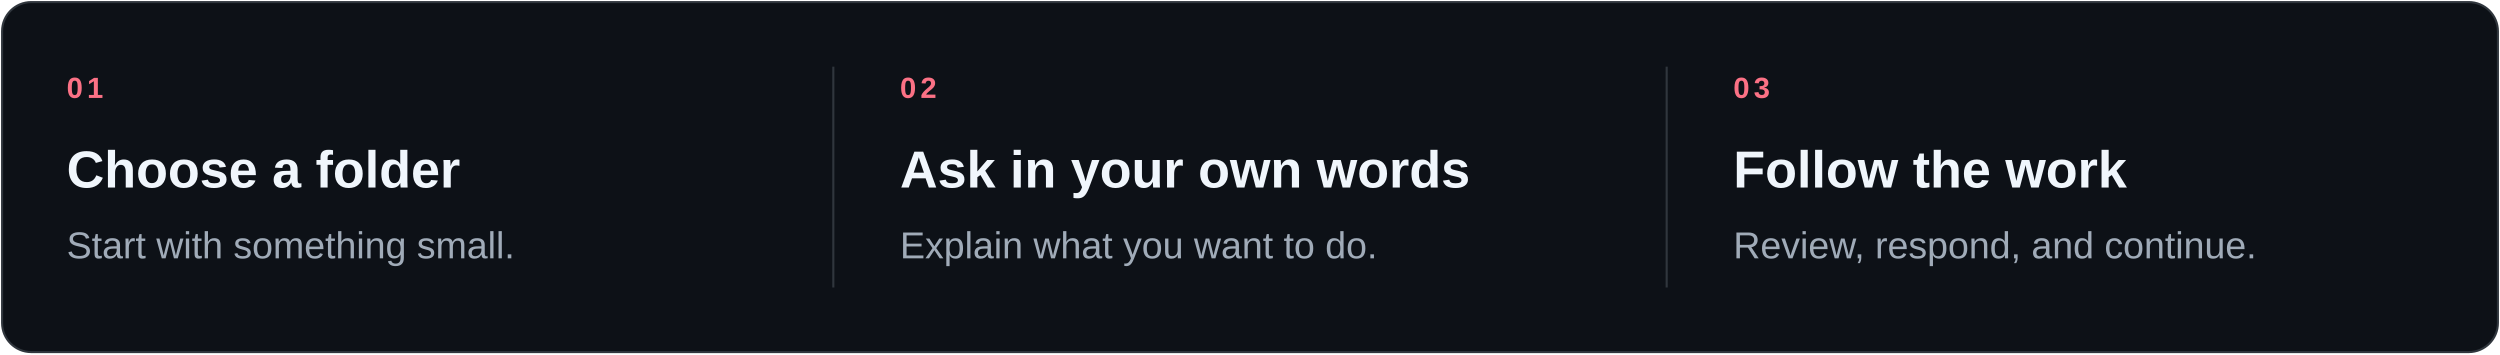
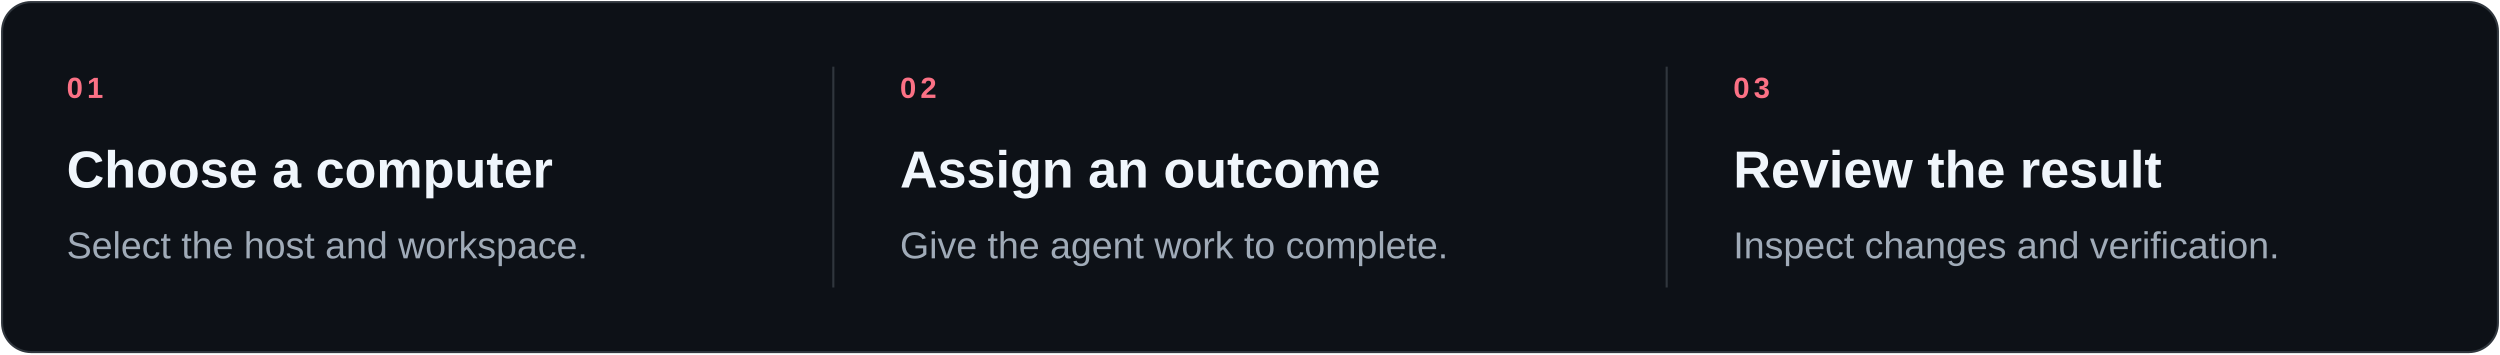
<svg xmlns="http://www.w3.org/2000/svg" width="1200" height="170" viewBox="0 0 1200 170" role="img" aria-labelledby="title">
  <rect x="1" y="1" width="1198" height="168" rx="14" fill="#0d1117" stroke="#30363d" />
  <path d="M400 32V138M800 32V138" stroke="#30363d" />
  <text x="32" y="47" fill="#fb7185" font-family="Arial, sans-serif" font-size="14" font-weight="700" letter-spacing="2">01</text>
-   <text x="32" y="90" fill="#f0f6fc" font-family="Arial, sans-serif" font-size="25" font-weight="700">Choose a folder</text>
-   <text x="32" y="124" fill="#a0abb8" font-family="Arial, sans-serif" font-size="18">Start with something small.</text>
+   <text x="32" y="90" fill="#f0f6fc" font-family="Arial, sans-serif" font-size="25" font-weight="700">Choose a computer</text>
+   <text x="32" y="124" fill="#a0abb8" font-family="Arial, sans-serif" font-size="18">Select the host and workspace.</text>
  <text x="432" y="47" fill="#fb7185" font-family="Arial, sans-serif" font-size="14" font-weight="700" letter-spacing="2">02</text>
-   <text x="432" y="90" fill="#f0f6fc" font-family="Arial, sans-serif" font-size="25" font-weight="700">Ask in your own words</text>
-   <text x="432" y="124" fill="#a0abb8" font-family="Arial, sans-serif" font-size="18">Explain what you want to do.</text>
+   <text x="432" y="90" fill="#f0f6fc" font-family="Arial, sans-serif" font-size="25" font-weight="700">Assign an outcome</text>
+   <text x="432" y="124" fill="#a0abb8" font-family="Arial, sans-serif" font-size="18">Give the agent work to complete.</text>
  <text x="832" y="47" fill="#fb7185" font-family="Arial, sans-serif" font-size="14" font-weight="700" letter-spacing="2">03</text>
-   <text x="832" y="90" fill="#f0f6fc" font-family="Arial, sans-serif" font-size="25" font-weight="700">Follow the work</text>
-   <text x="832" y="124" fill="#a0abb8" font-family="Arial, sans-serif" font-size="18">Review, respond, and continue.</text>
+   <text x="832" y="90" fill="#f0f6fc" font-family="Arial, sans-serif" font-size="25" font-weight="700">Review the result</text>
+   <text x="832" y="124" fill="#a0abb8" font-family="Arial, sans-serif" font-size="18">Inspect changes and verification.</text>
</svg>
